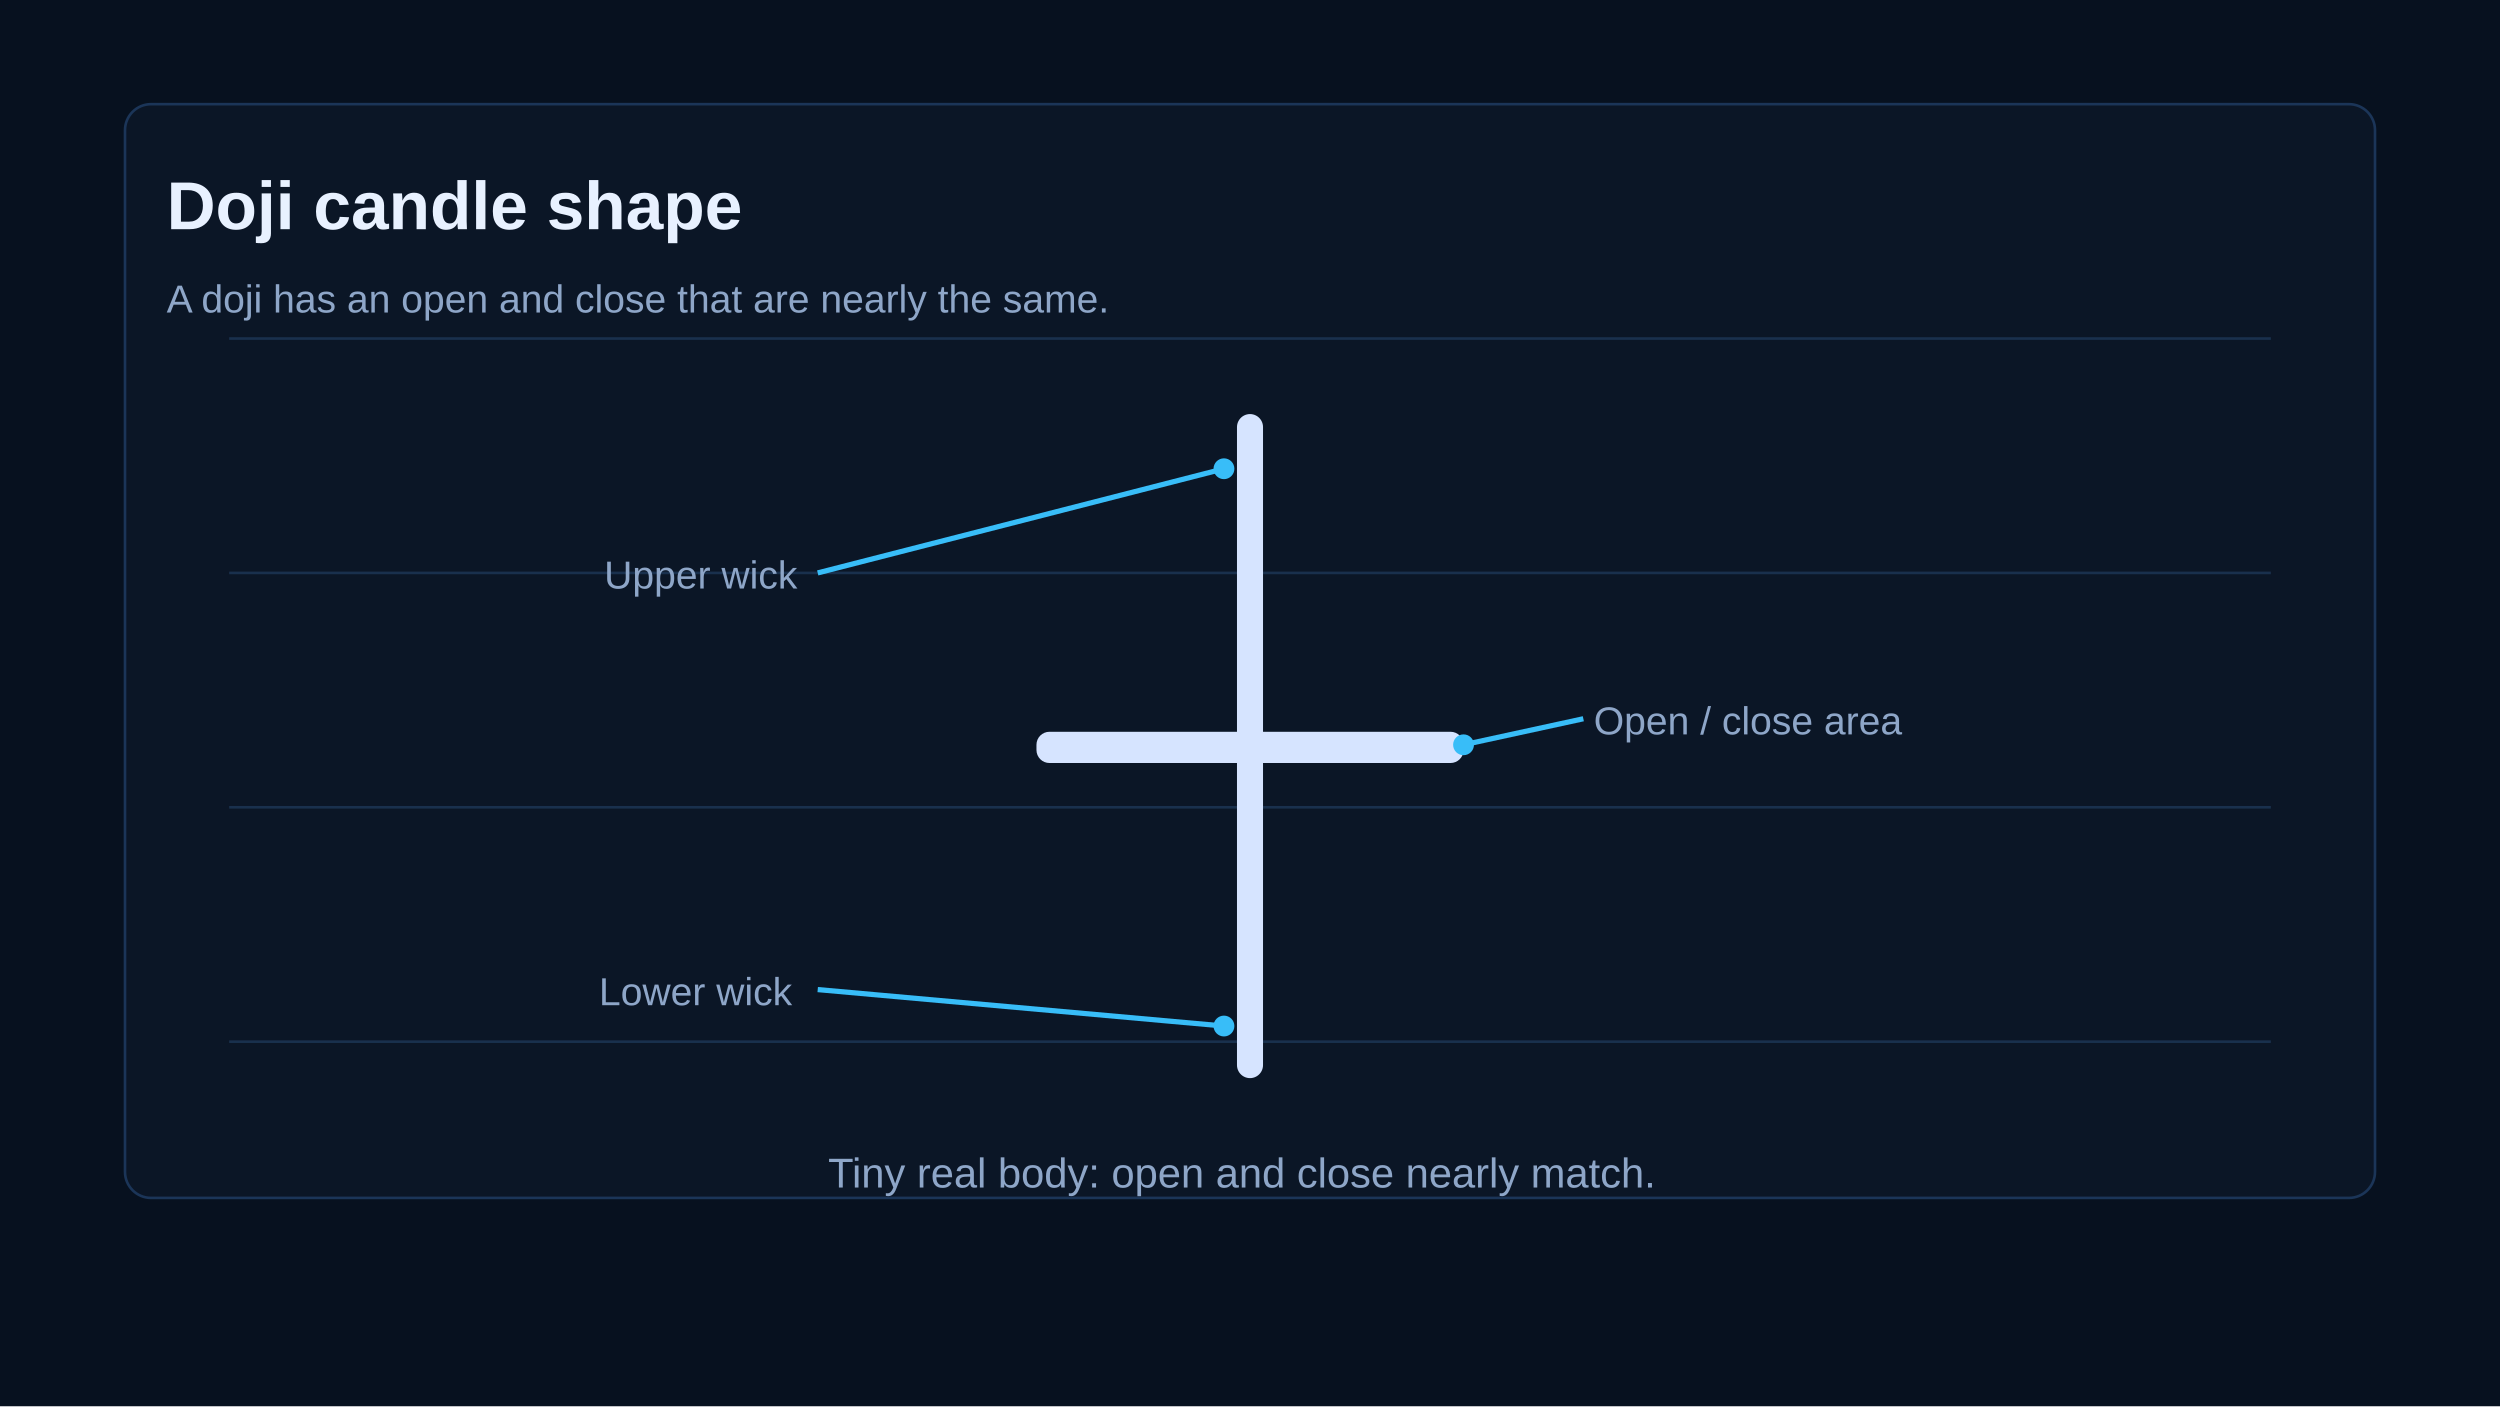
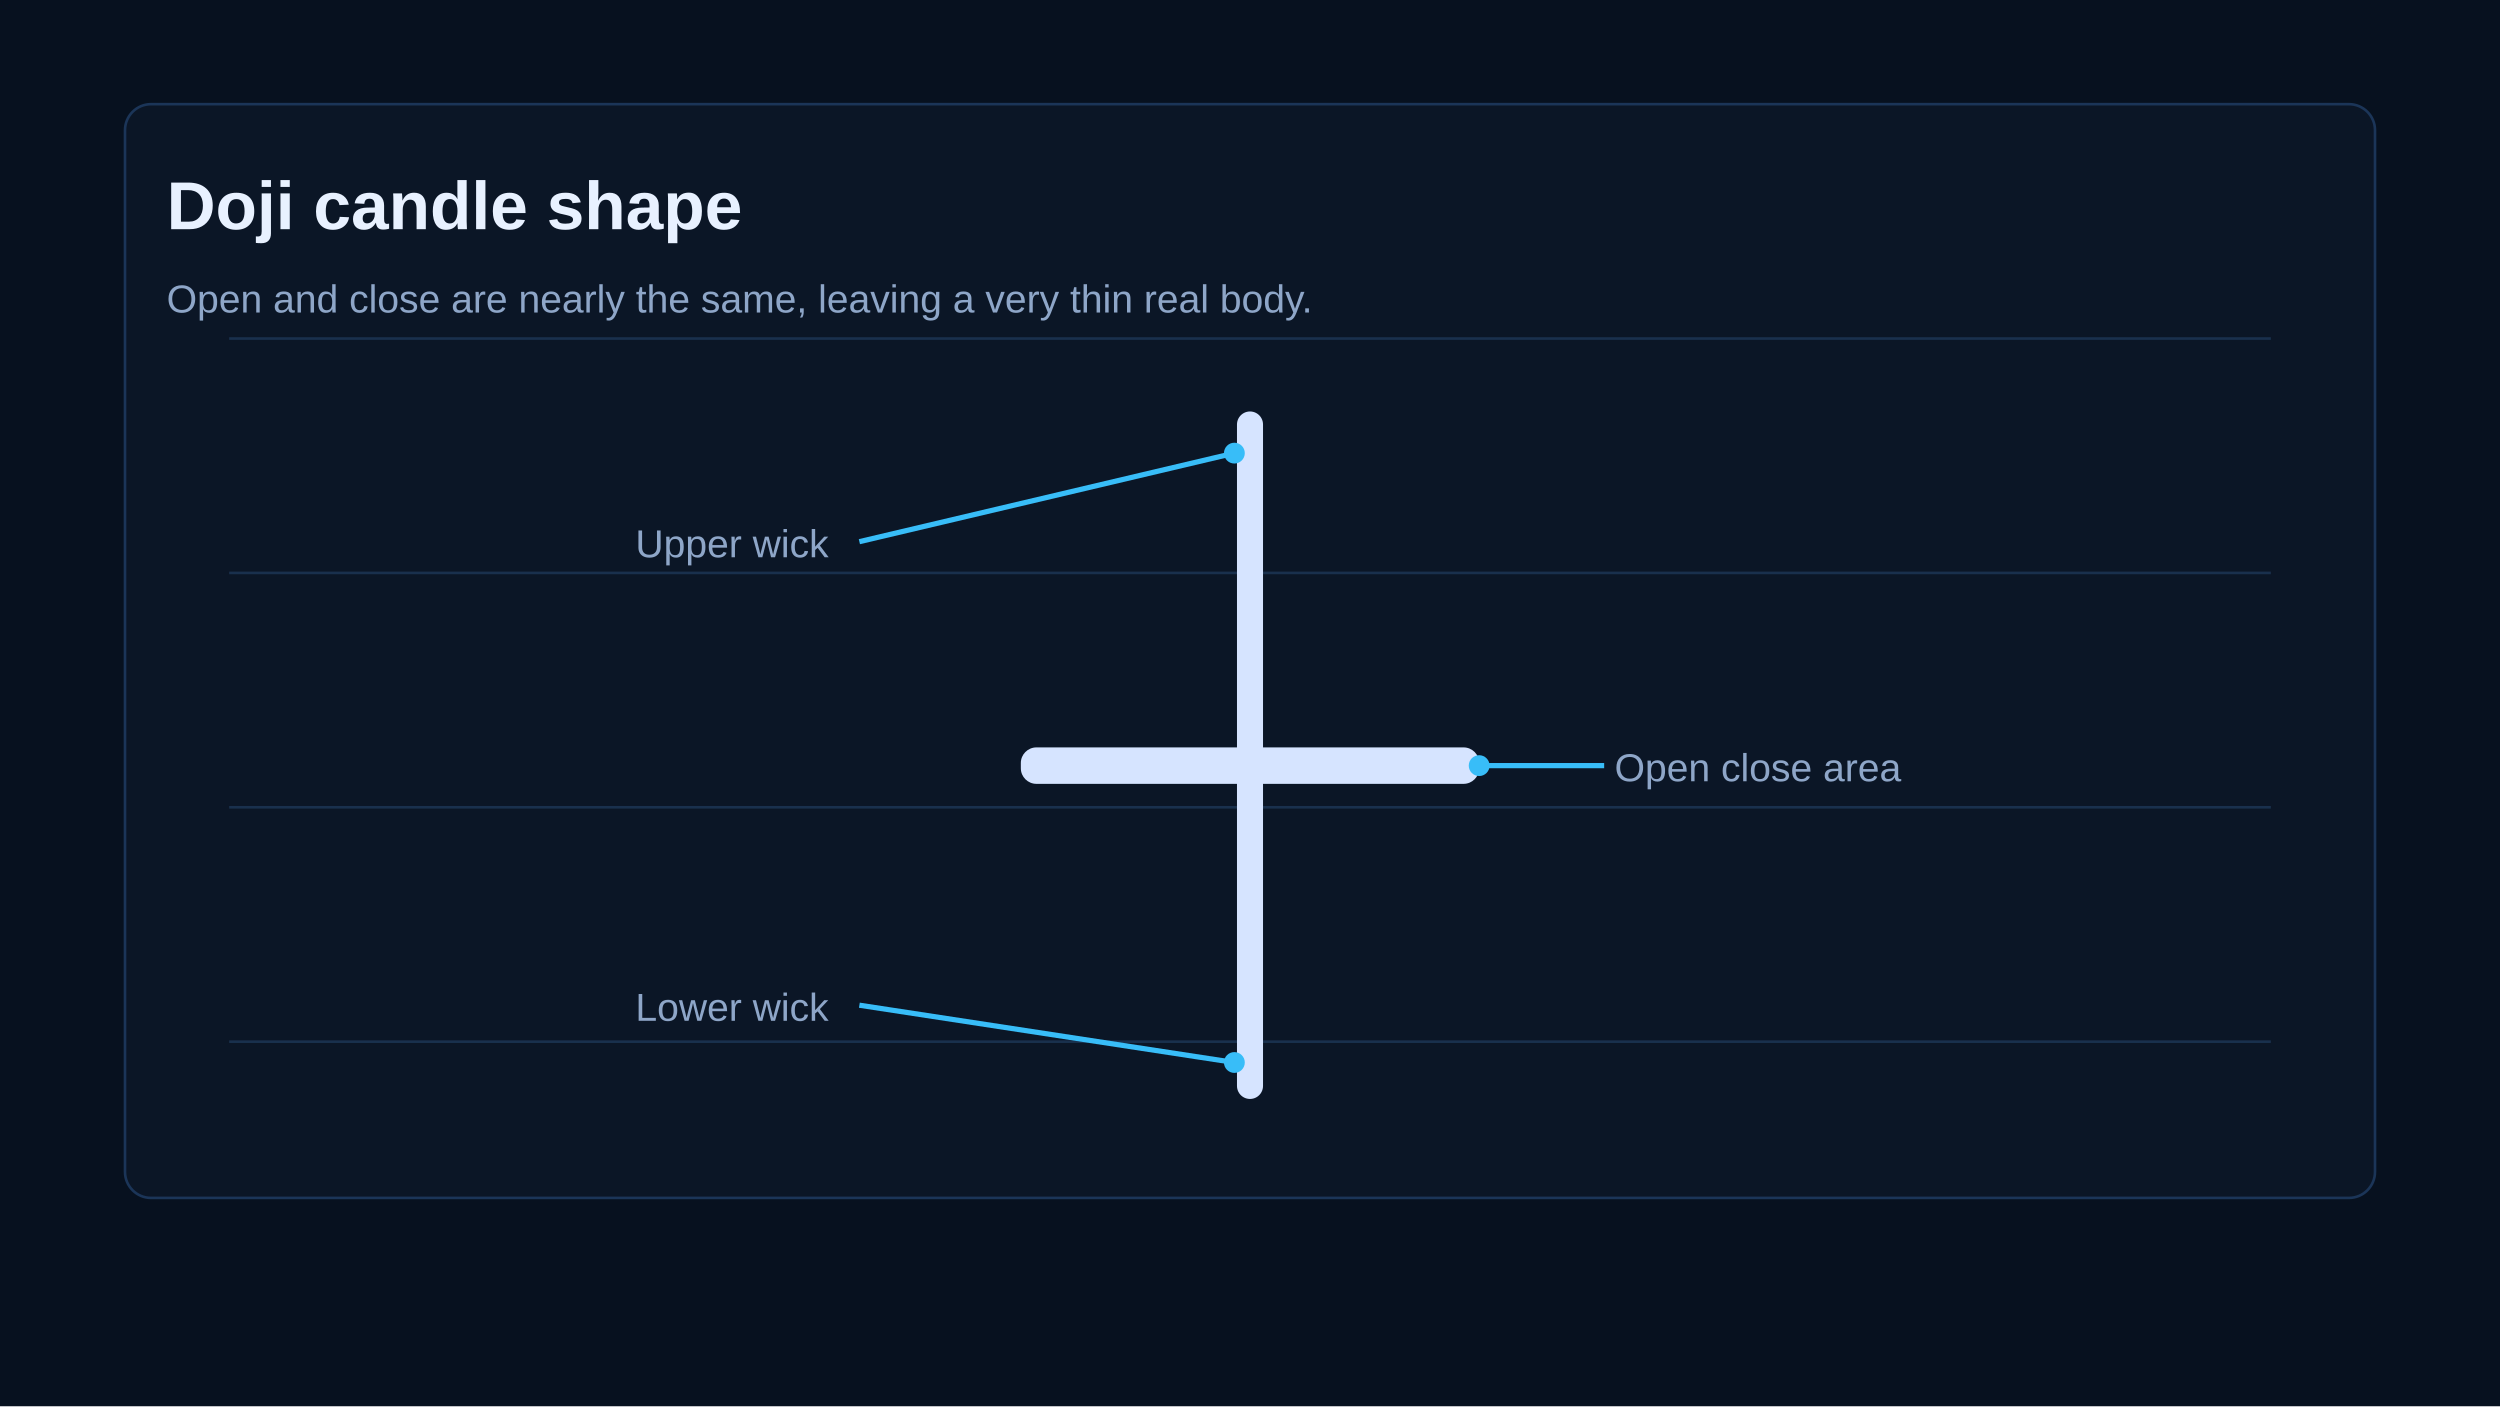
<svg xmlns="http://www.w3.org/2000/svg" width="960" height="540" viewBox="0 0 960 540" role="img" aria-labelledby="title desc">
  <rect width="960" height="540" fill="#07111f" />
  <rect x="48" y="40" width="864" height="420" rx="10" fill="#0b1626" stroke="#1b3558" />
  <g stroke="#19304d" stroke-width="1">
    <path d="M88 130H872M88 220H872M88 310H872M88 400H872" />
  </g>
  <text x="64" y="88" fill="#e8f1ff" font-family="Arial, sans-serif" font-size="26" font-weight="700">Doji candle shape</text>
-   <text x="64" y="120" fill="#8ea6c8" font-family="Arial, sans-serif" font-size="15">A doji has an open and close that are nearly the same.</text>
-   <g transform="translate(480 164)">
-     <line x1="0" y1="0" x2="0" y2="245" stroke="#d6e4ff" stroke-width="10" stroke-linecap="round" />
-     <rect x="-82" y="117" width="164" height="12" rx="5" fill="#d6e4ff" />
-     <text x="-162" y="292" fill="#8ea6c8" font-family="Arial, sans-serif" font-size="16">Tiny real body: open and close nearly match.</text>
+   <text x="64" y="120" fill="#8ea6c8" font-family="Arial, sans-serif" font-size="15">Open and close are nearly the same, leaving a very thin real body.</text>
+   <g transform="translate(480 155)">
+     <line x1="0" y1="8" x2="0" y2="262" stroke="#d6e4ff" stroke-width="10" stroke-linecap="round" />
+     <rect x="-88" y="132" width="176" height="14" rx="6" fill="#d6e4ff" />
  </g>
  <g font-family="Arial, sans-serif" font-size="15" fill="#8ea6c8">
-     <text x="232" y="226">Upper wick</text>
-     <path d="M314 220L470 180" stroke="#38bdf8" stroke-width="2" fill="none" />
-     <circle cx="470" cy="180" r="4" fill="#38bdf8" />
-     <text x="612" y="282">Open / close area</text>
-     <path d="M608 276L562 286" stroke="#38bdf8" stroke-width="2" fill="none" />
-     <circle cx="562" cy="286" r="4" fill="#38bdf8" />
-     <text x="230" y="386">Lower wick</text>
-     <path d="M314 380L470 394" stroke="#38bdf8" stroke-width="2" fill="none" />
-     <circle cx="470" cy="394" r="4" fill="#38bdf8" />
+     <text x="244" y="214">Upper wick</text>
+     <path d="M330 208L474 174" stroke="#38bdf8" stroke-width="2" fill="none" />
+     <circle cx="474" cy="174" r="4" fill="#38bdf8" />
+     <text x="620" y="300">Open close area</text>
+     <path d="M616 294L568 294" stroke="#38bdf8" stroke-width="2" fill="none" />
+     <circle cx="568" cy="294" r="4" fill="#38bdf8" />
+     <text x="244" y="392">Lower wick</text>
+     <path d="M330 386L474 408" stroke="#38bdf8" stroke-width="2" fill="none" />
+     <circle cx="474" cy="408" r="4" fill="#38bdf8" />
  </g>
</svg>
